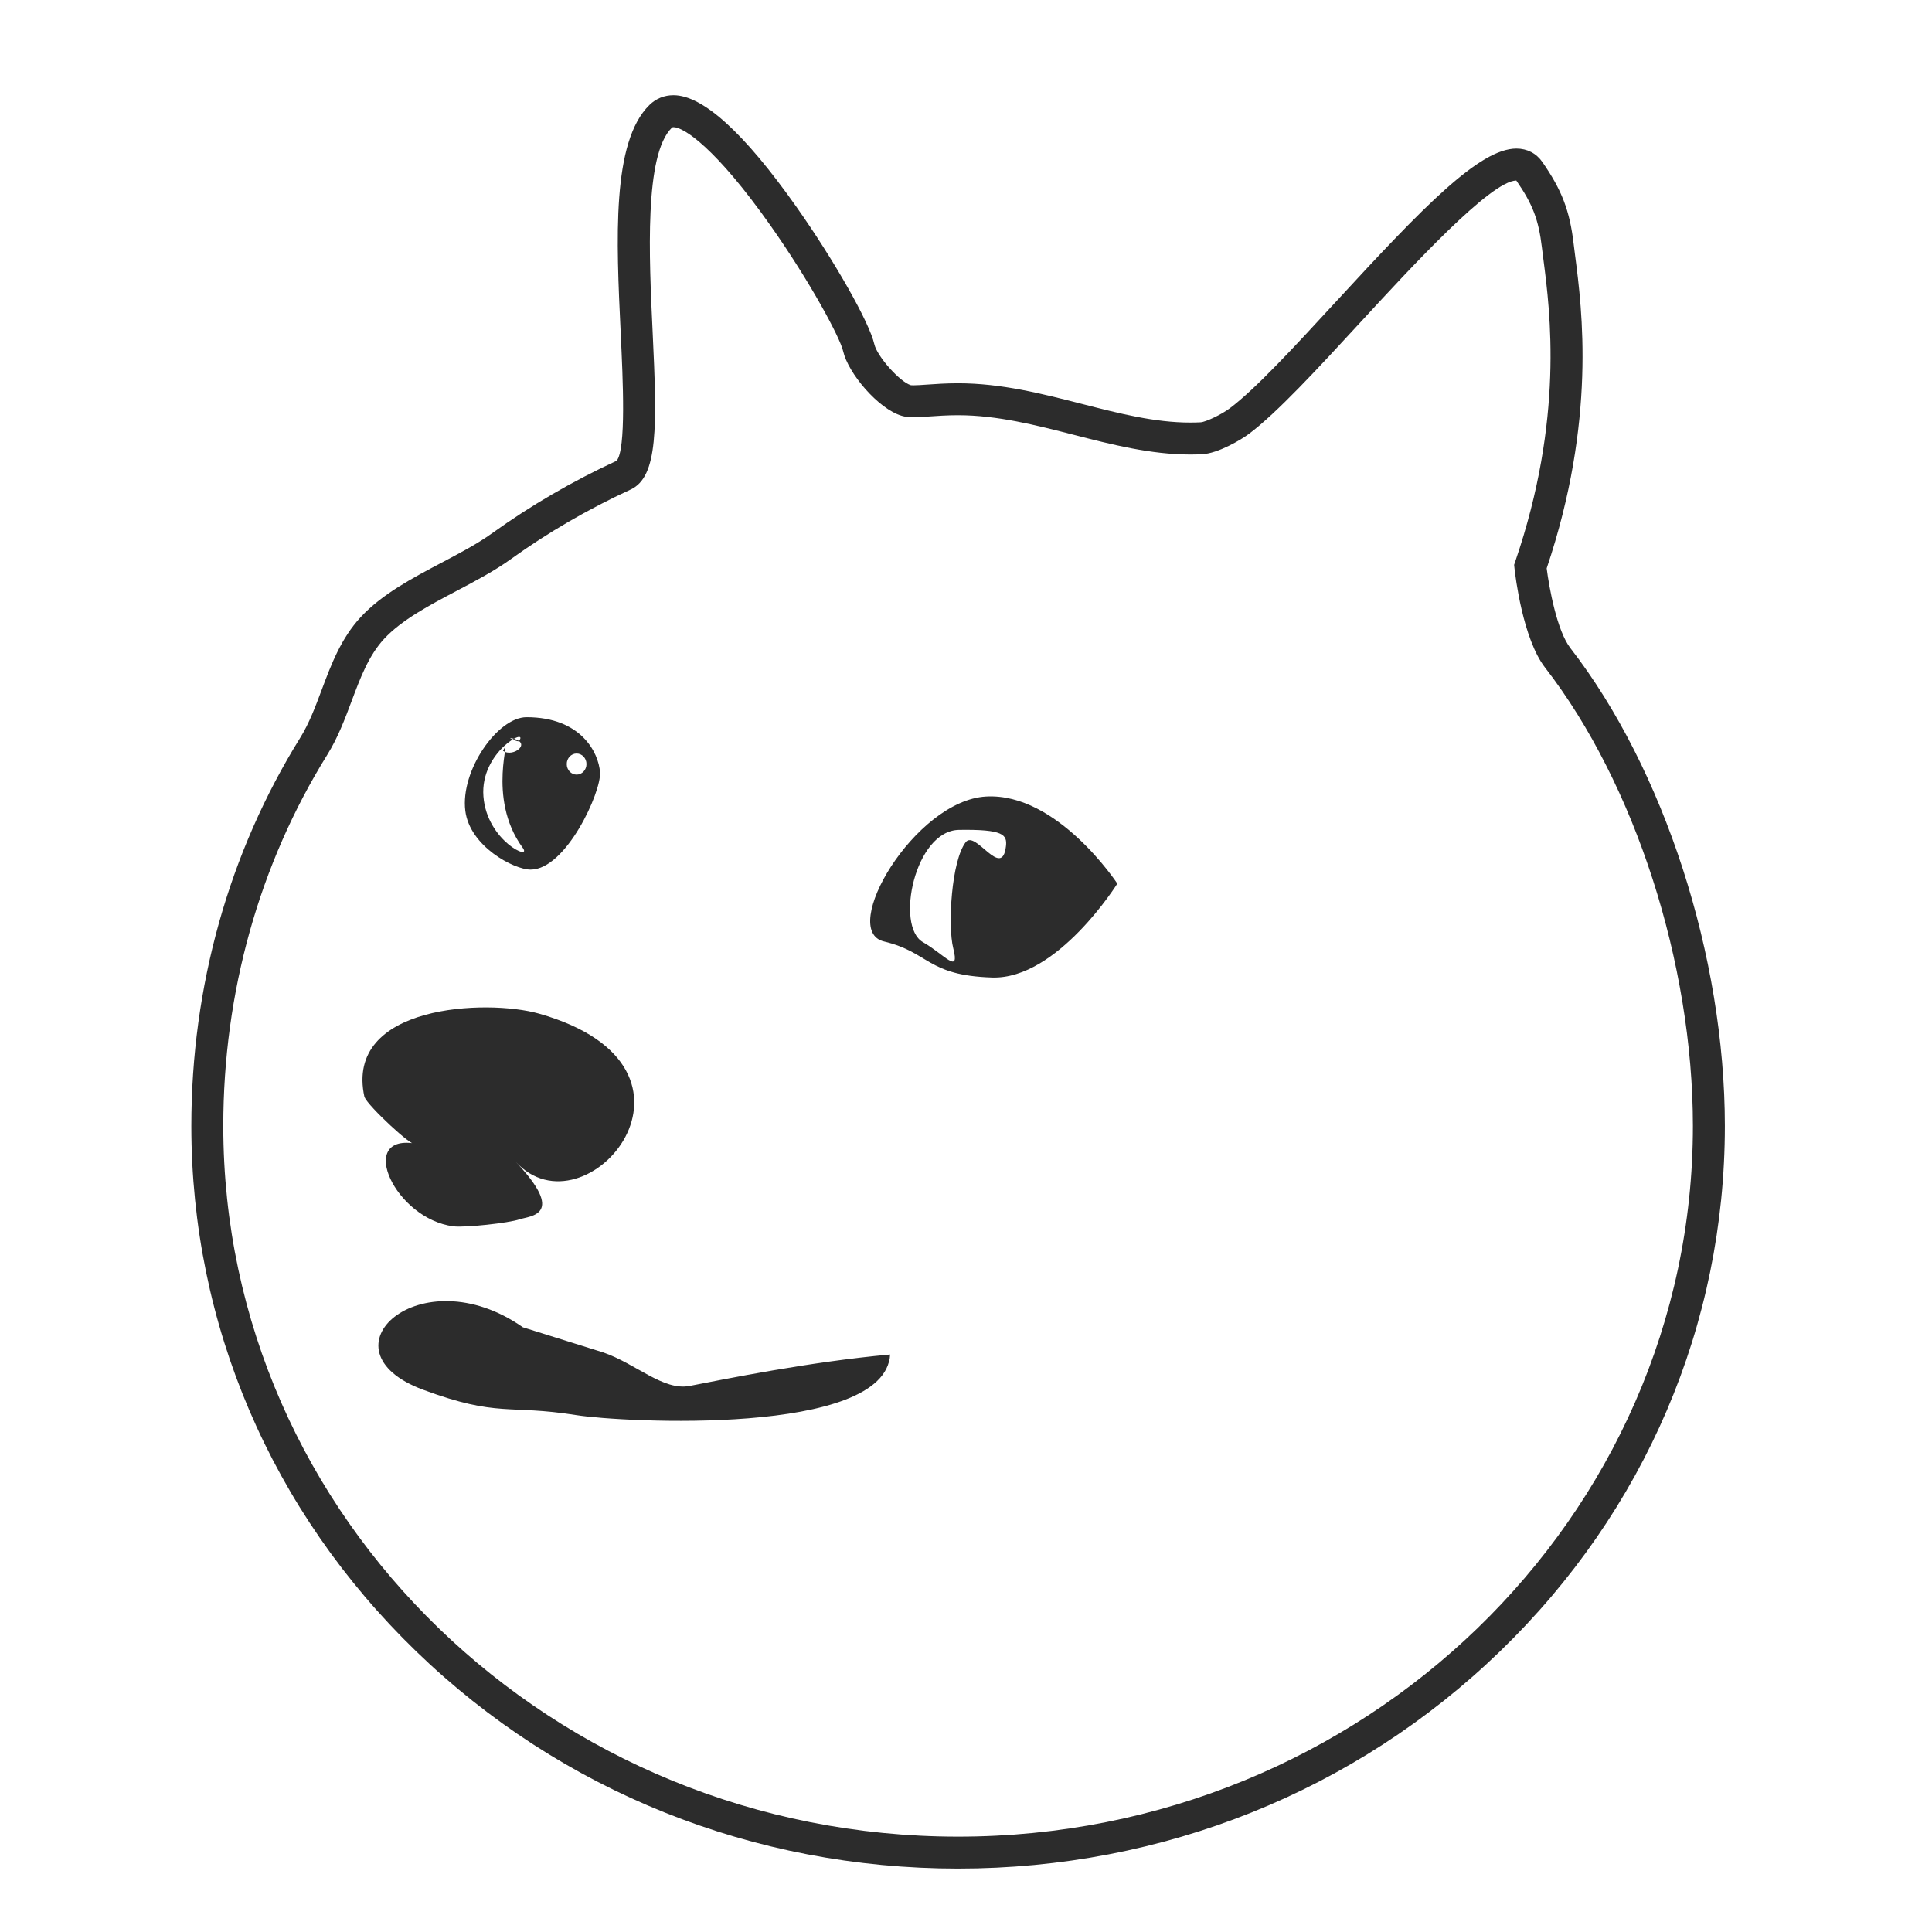
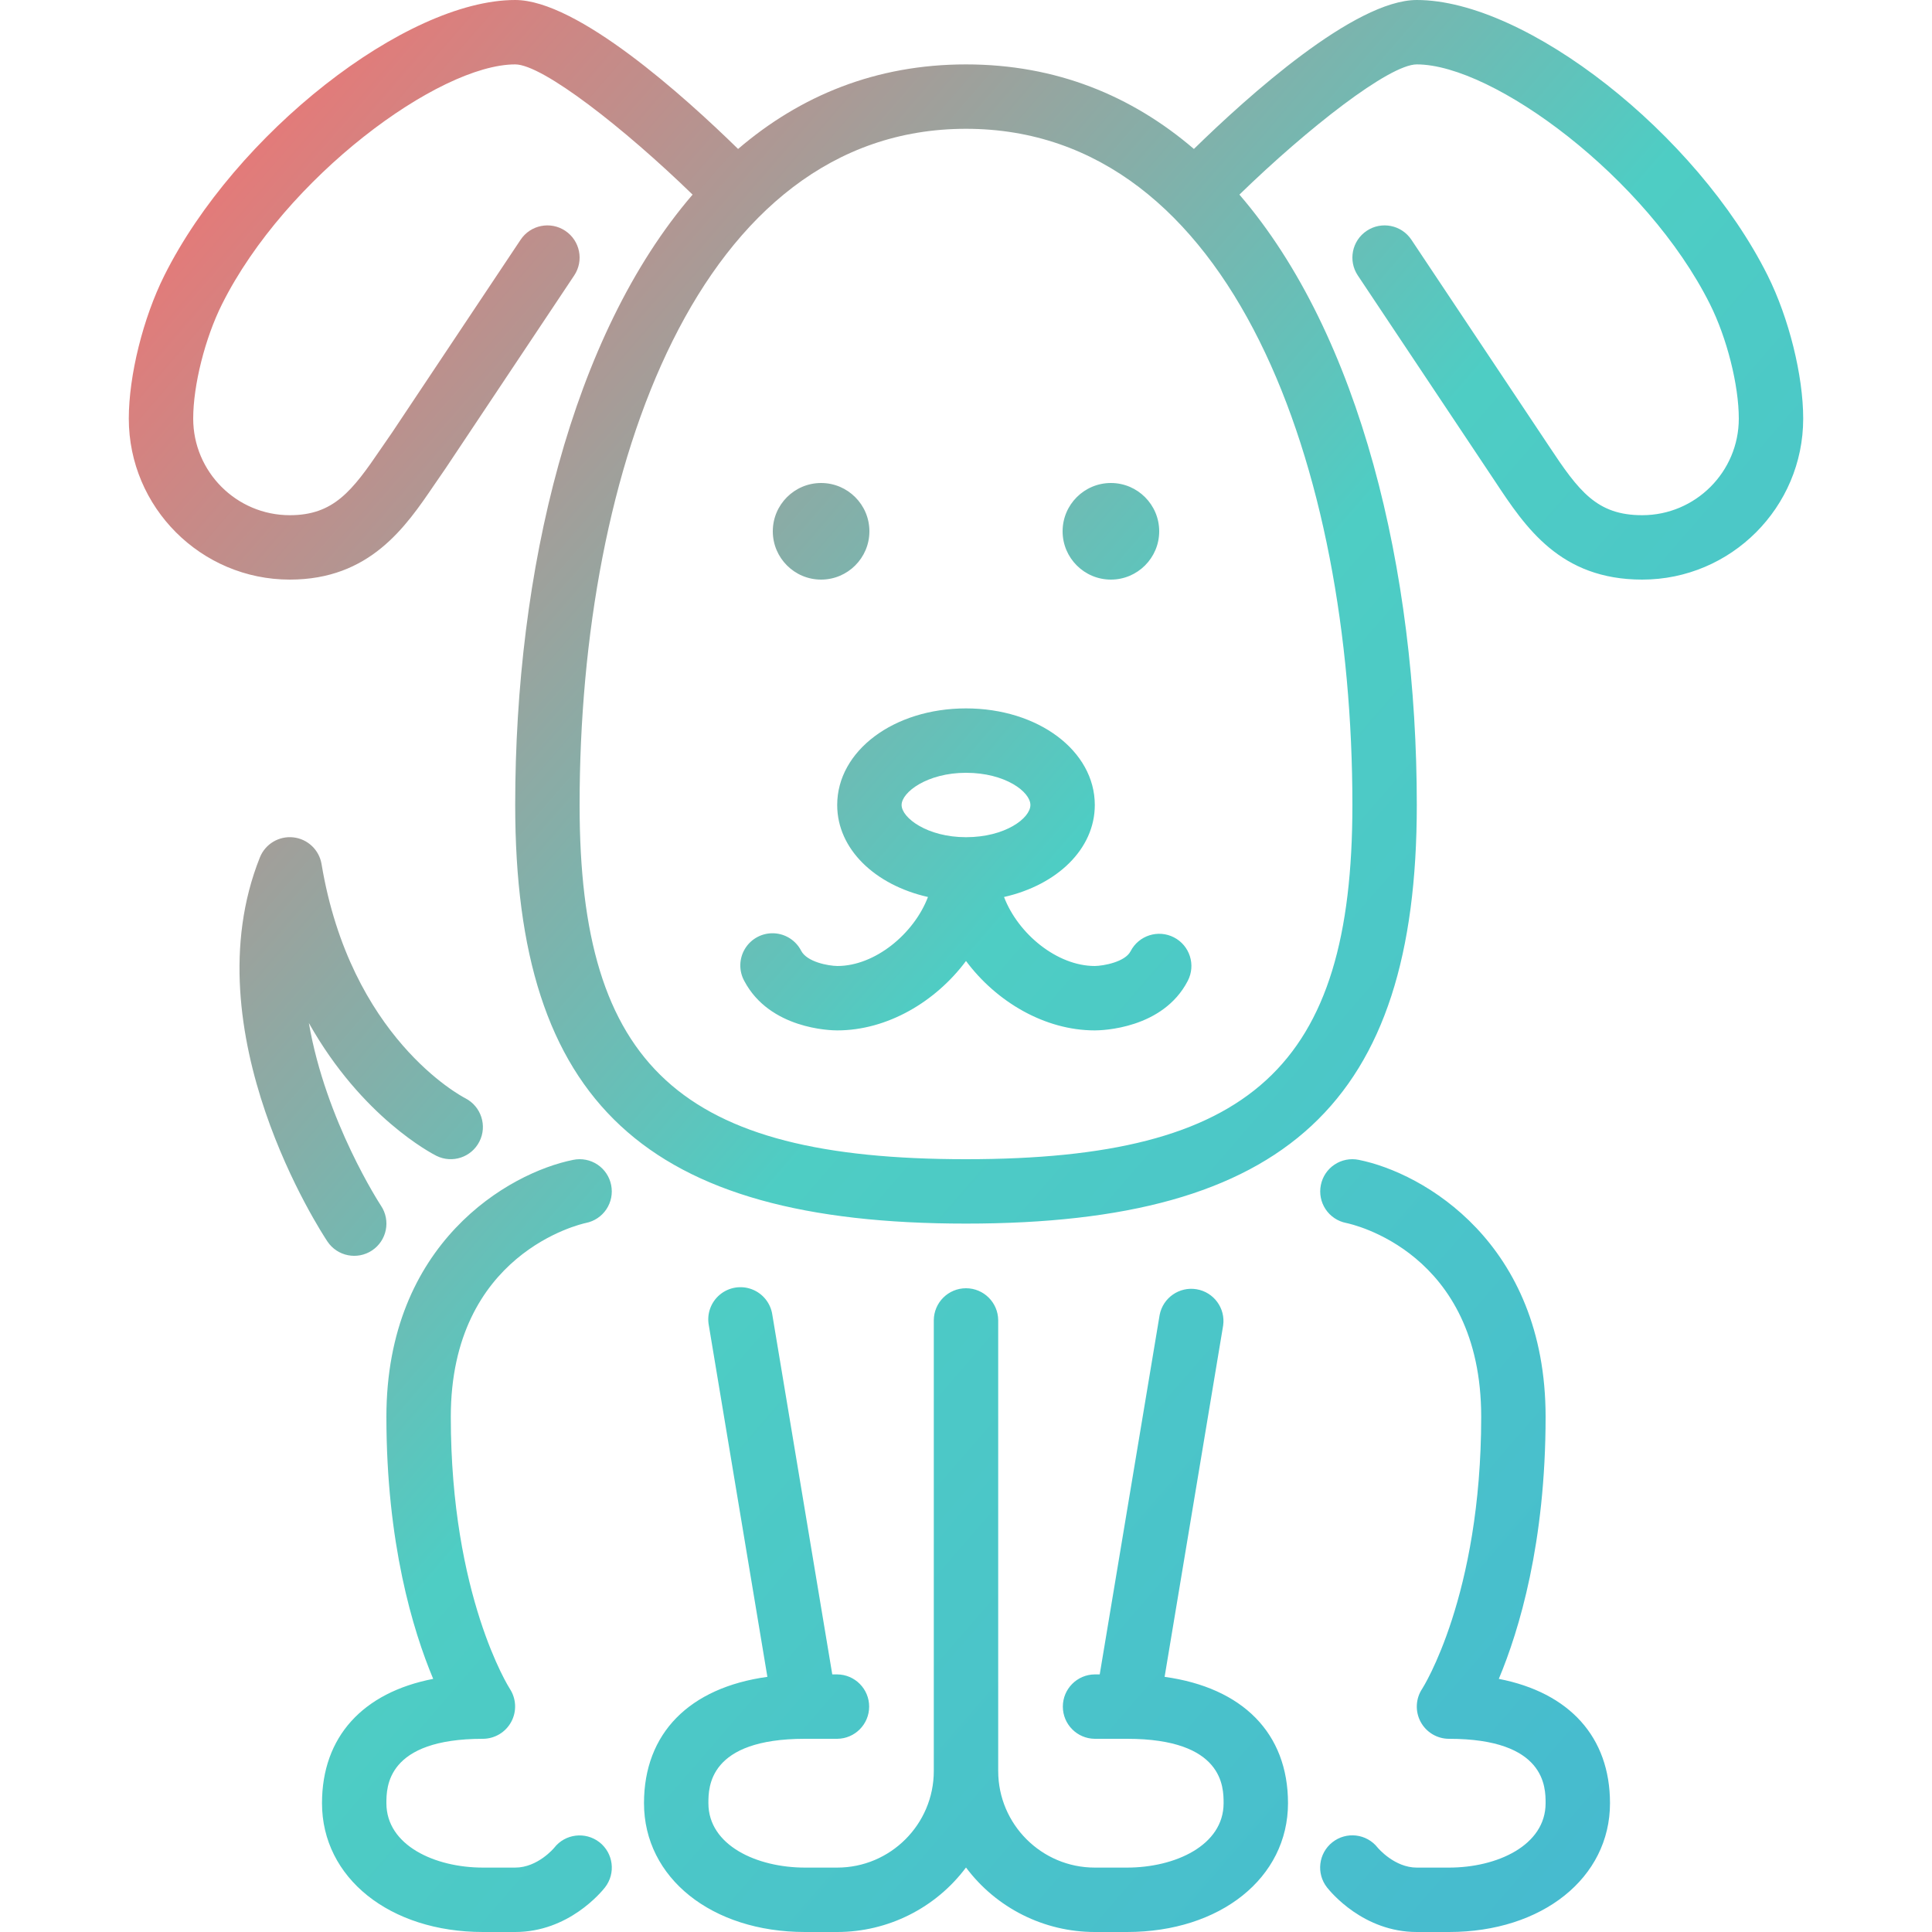
- <svg xmlns="http://www.w3.org/2000/svg" t="1752890721230" class="icon" viewBox="0 0 1024 1024" version="1.1" p-id="2926" width="200" height="200">
-   <path d="M507.815 990.393c-108.503 0-210.525-40.909-287.272-115.192-76.821-74.352-119.13-173.234-119.13-278.425 0-73.846 19.934-144.955 57.647-205.635 4.777-7.684 8.019-16.343 11.451-25.509 5.022-13.411 10.216-27.281 20.708-38.595 11.279-12.16 27.372-20.649 42.934-28.858 9.729-5.133 18.92-9.979 26.55-15.466 20.542-14.77 42.783-27.712 66.108-38.473 5.108-6.011 3.349-43.007 2.181-67.562-2.374-49.925-4.828-101.551 15.287-121.102 3.443-3.345 7.825-5.116 12.672-5.116 15.552 0 37.479 19.912 65.173 59.184 20.168 28.6 38.691 61.259 41.291 72.798 1.443 6.41 13.55 20 19.351 21.724-0.047-0.019 0.397 0.055 1.49 0.055 1.767 0 4.226-0.173 7.072-0.373 4.459-0.312 10.009-0.702 16.487-0.702 22.92 0 44.584 5.55 65.534 10.918 19.885 5.095 38.67 9.908 57.528 9.908 0.004 0 0.006 0 0.008 0 1.836 0 3.669-0.047 5.451-0.139 2.753-0.145 11.129-4.154 15.456-7.402 13.712-10.292 34.469-32.832 56.444-56.695 46.407-50.394 75.993-80.992 95.513-80.992 5.661 0 10.531 2.519 13.707 7.093 10.35 14.894 14.538 25.829 16.598 43.334 0.224 1.908 0.502 4.04 0.807 6.393 3.678 28.408 11.302 87.288-15.093 165.664 1.294 10.177 5.443 33.088 12.572 42.283 49.733 64.17 81.869 163.58 81.869 253.261 0 105.192-42.307 204.073-119.126 278.425-76.746 74.285-178.765 115.194-287.266 115.194zM356.952 67.395c-0.491 0-0.623 0.085-0.869 0.325-14.642 14.23-12.06 68.516-10.175 108.155 2.391 50.298 2.96 76.859-11.665 83.587-22.469 10.339-43.886 22.789-63.652 37.001-8.58 6.167-18.725 11.518-28.535 16.694-14.307 7.549-29.103 15.353-38.418 25.396-8.22 8.864-12.613 20.597-17.266 33.02-3.571 9.535-7.263 19.396-12.928 28.508-36.045 57.991-55.097 126.008-55.097 196.694 0 207.704 174.714 376.684 389.467 376.684 214.749 0 389.459-168.98 389.459-376.684 0-86.161-30.742-181.499-78.319-242.886-11.876-15.315-15.827-48.871-16.239-52.646l-0.203-1.874 0.61-1.786c25.861-75.555 18.489-132.483 14.945-159.841-0.314-2.427-0.598-4.625-0.828-6.589-1.725-14.651-4.901-22.971-13.565-35.473-13.582 0.166-55.334 45.507-82.981 75.528-22.518 24.452-43.784 47.547-58.74 58.768-4.254 3.191-16.384 10.331-24.736 10.766-2.075 0.109-4.205 0.164-6.333 0.164-0.002 0-0.006 0-0.008 0-20.994 0-41.703-5.306-61.731-10.438-19.936-5.106-40.548-10.388-61.333-10.388-5.885 0-11.106 0.367-15.304 0.66-3.165 0.222-5.897 0.414-8.256 0.414-2.559 0-4.548-0.235-6.262-0.741-12.662-3.731-28.512-22.766-31.099-34.25-1.62-7.193-17.468-36.777-38.61-66.761-28.945-41.054-45.884-52.008-51.329-52.008zM275.405 646.261c5.404-1.863 25.167-1.831-2.243-30.679 37.146 41.114 114.091-49.594 12.465-78.356-27.379-7.752-103.301-4.943-92.465 44.204 2.162 5.123 25.577 26.693 26.316 24.587-30.341-4.502-10.1 40.006 20.868 43.968 5.993 0.773 29.347-1.754 35.06-3.723zM277.139 703.495c-54.471-38.153-109.235 12.239-52.821 33.122 40.004 14.8 44.802 7.658 81.069 13.419 24.256 3.859 163.992 11.342 166.374-32.109-5.78 0.525-0.63 11.486 0 0-43.048 3.9-87.528 13.052-106.279 16.659-13.929 2.679-28.399-11.782-45.711-17.75l-42.632-13.34zM522.609 422.17c37.865-2.164 69.6 46.166 69.6 46.166s-31.735 50.847-66.356 49.767c-34.623-1.082-33.046-13.313-57.344-19.114-24.158-5.771 16.233-74.655 54.1-76.819zM511.833 446.396c5.146-6.696 19.242 20.134 21.342 2.117 0.719-6.132-1.441-9.016-24.884-8.659-23.439 0.361-33.899 51.071-19.112 59.509 11.402 6.504 19.682 17.639 16.066 3.257-3.024-12.009-0.961-46.403 6.589-56.224zM279.075 380.125c28.849 0 38.224 18.755 38.949 29.216 0.721 10.459-18.032 51.571-36.785 51.571-8.809 0.004-32.264-12.282-34.619-31.189-2.66-21.344 17.155-49.598 32.456-49.598zM275.098 392.789c5.396-7.727-20.706 5.505-18.875 29.312 1.831 23.801 26.138 34.484 20.805 27.218-19.667-26.785-5.146-61.327-10.446-51.423 5.313 4.006 16.495-4.649 3.883-6.745-0.794-0.13 4.154 2.322 4.632 1.639zM305.614 399.378c-2.886 0-5.227 2.502-5.227 5.592 0 3.086 2.341 5.59 5.227 5.59 2.888 0 5.231-2.504 5.231-5.59 0-3.089-2.342-5.592-5.231-5.592z" fill="#2c2c2c" p-id="2927" />
+ <svg xmlns="http://www.w3.org/2000/svg" t="1752890867068" class="icon" viewBox="0 0 1024 1024" version="1.1" p-id="3769" width="200" height="200">
+   <defs>
+     <linearGradient id="dogGradient" x1="0%" y1="0%" x2="100%" y2="100%">
+       <stop offset="0%" style="stop-color:#ff6b6b;stop-opacity:1" />
+       <stop offset="50%" style="stop-color:#4ecdc4;stop-opacity:1" />
+       <stop offset="100%" style="stop-color:#45b7d1;stop-opacity:1" />
+     </linearGradient>
+     <radialGradient id="dogRadialGradient" cx="50%" cy="50%" r="50%">
+       <stop offset="0%" style="stop-color:#ff9a9e;stop-opacity:1" />
+       <stop offset="100%" style="stop-color:#fecfef;stop-opacity:1" />
+     </radialGradient>
+   </defs>
+   <path d="M563.2 281.6c0-14.114 11.486-25.6 25.6-25.6s25.6 11.486 25.6 25.6-11.486 25.6-25.6 25.6-25.6-11.486-25.6-25.6m-153.6 0c0-14.114 11.486-25.6 25.6-25.6s25.6 11.486 25.6 25.6-11.486 25.6-25.6 25.6-25.6-11.486-25.6-25.6M163.703 542.208c8.926 52.036 37.82 96.222 38.246 96.87a17.067 17.067 0 0 1-28.416 18.927c-2.987-4.489-72.823-110.933-35.789-203.554a17.067 17.067 0 0 1 32.683 3.533c15.309 91.785 73.745 122.846 76.237 124.126 8.329 4.301 11.691 14.558 7.441 22.921a17.033 17.033 0 0 1-22.801 7.578c-2.202-1.109-39.509-20.343-67.601-70.4m154.01 434.21a17.067 17.067 0 0 1 2.935 23.962C318.754 1002.786 301.38 1024 273.067 1024h-17.067c-49.442 0-85.333-28.706-85.333-68.267 0-35.14 21.572-58.641 58.931-65.894C218.795 864.068 204.8 817.732 204.8 750.933c0-92.075 64.785-129.348 99.055-136.192a16.998 16.998 0 0 1 20.07 13.38 17.033 17.033 0 0 1-13.38 20.07C307.712 648.806 238.933 664.388 238.933 750.933c0 95.095 30.993 143.718 31.317 144.213A17.118 17.118 0 0 1 256 921.6c-51.2 0-51.2 25.685-51.2 34.133 0 22.409 25.754 34.133 51.2 34.133h17.067c11.947 0 20.599-10.394 20.685-10.513 5.803-7.424 16.521-8.704 23.962-2.935M853.333 955.733c0 39.561-35.891 68.267-85.333 68.267h-17.067c-28.314 0-45.687-21.214-47.582-23.62a17.067 17.067 0 0 1 26.795-21.146c0.341 0.41 9.011 10.633 20.787 10.633h17.067c25.446 0 51.2-11.725 51.2-34.133 0-8.448 0-34.133-51.2-34.133a17.067 17.067 0 0 1-14.199-26.539C754.074 894.652 785.067 846.029 785.067 750.933c0-87.398-68.693-102.144-71.612-102.741a17.033 17.033 0 0 1-13.38-20.07 16.998 16.998 0 0 1 20.07-13.38C754.415 621.585 819.2 658.859 819.2 750.933c0 66.799-13.995 113.135-24.798 138.906C831.761 897.092 853.333 920.593 853.333 955.733m-170.667 0c0 39.561-35.891 68.267-85.333 68.267h-17.067a85.282 85.282 0 0 1-68.267-34.185A85.282 85.282 0 0 1 443.733 1024h-17.067c-49.442 0-85.333-28.706-85.333-68.267 0-37.12 24.064-61.252 65.399-66.97l-31.027-186.214a17.067 17.067 0 1 1 33.655-5.632L441.122 887.467H443.733a17.067 17.067 0 0 1 0 34.133h-17.067c-51.2 0-51.2 25.685-51.2 34.133 0 22.409 25.754 34.133 51.2 34.133h17.067c28.228 0 51.2-22.972 51.2-51.2V699.733a17.067 17.067 0 0 1 34.133 0v238.933c0 28.228 22.972 51.2 51.2 51.2h17.067c25.446 0 51.2-11.725 51.2-34.133 0-8.448 0-34.133-51.2-34.133h-17.067a17.067 17.067 0 0 1 0-34.133h2.611l31.761-190.549a17.067 17.067 0 0 1 33.655 5.632l-31.027 186.214C658.603 894.481 682.667 918.613 682.667 955.733M512 443.733c-20.514 0-34.133-10.274-34.133-17.067s13.619-17.067 34.133-17.067c20.838 0 34.133 10.103 34.133 17.067 0 6.963-13.295 17.067-34.133 17.067m87.228 60.45c-2.935 5.683-14.336 7.748-18.961 7.817-19.985 0-40.636-17.015-48.111-36.574C560.23 469.077 580.267 450.048 580.267 426.667c0-28.706-29.986-51.2-68.267-51.2-38.281 0-68.267 22.494-68.267 51.2 0 23.381 20.036 42.411 48.111 48.759C484.386 494.985 463.735 512 443.853 512c-4.915-0.068-16.06-2.133-19.183-8.004a17.067 17.067 0 1 0-30.14 16.009C408.013 545.399 440.115 546.133 443.733 546.133c26.505 0 52.139-15.138 68.267-36.796 16.128 21.658 41.762 36.796 68.267 36.796 3.652 0 36.113-0.734 49.306-26.317a17.067 17.067 0 1 0-30.345-15.633M716.8 426.667c0 138.615-53.589 187.733-204.8 187.733s-204.8-49.118-204.8-187.733c0-178.398 63.317-358.4 204.8-358.4s204.8 180.002 204.8 358.4M936.875 145.971C899.345 70.929 808.994 0 750.933 0c-32.956 0-89.668 51.098-118.135 78.95C599.876 50.739 559.787 34.133 512 34.133c-47.787 0-87.876 16.606-120.798 44.817C362.735 51.098 306.022 0 273.067 0 215.006 0 124.655 70.929 87.125 145.971 75.844 168.533 68.267 199.031 68.267 221.867c0 47.053 38.281 85.333 85.333 85.333 42.411 0 61.389-27.887 76.612-50.295 1.86-2.714 3.703-5.444 5.854-8.499l68.267-102.4a17.067 17.067 0 0 0-28.399-18.944l-68.011 102.025c-2.014 2.85-3.977 5.734-5.939 8.619C186.641 260.284 176.811 273.067 153.6 273.067c-28.228 0-51.2-22.972-51.2-51.2 0-17.732 6.281-42.667 15.275-60.638C151.296 93.969 232.567 34.133 273.067 34.133c14.558 0 57.873 33.894 94.02 69.018C302.967 177.698 273.067 302.49 273.067 426.667c0 157.577 69.222 221.867 238.933 221.867 169.711 0 238.933-64.29 238.933-221.867 0-124.177-29.901-248.986-94.02-323.516C693.043 68.028 736.358 34.133 750.933 34.133c40.499 0 121.771 59.836 155.392 127.095C915.319 179.2 921.6 204.134 921.6 221.867c0 28.228-22.972 51.2-51.2 51.2-24.064 0-33.536-12.629-49.545-36.813l-72.789-109.193a17.067 17.067 0 1 0-28.399 18.944l72.721 109.09C808.55 279.518 826.88 307.2 870.4 307.2c47.053 0 85.333-38.281 85.333-85.333 0-22.835-7.578-53.333-18.859-75.895" fill="url(#dogGradient)" p-id="3770" />
</svg>
